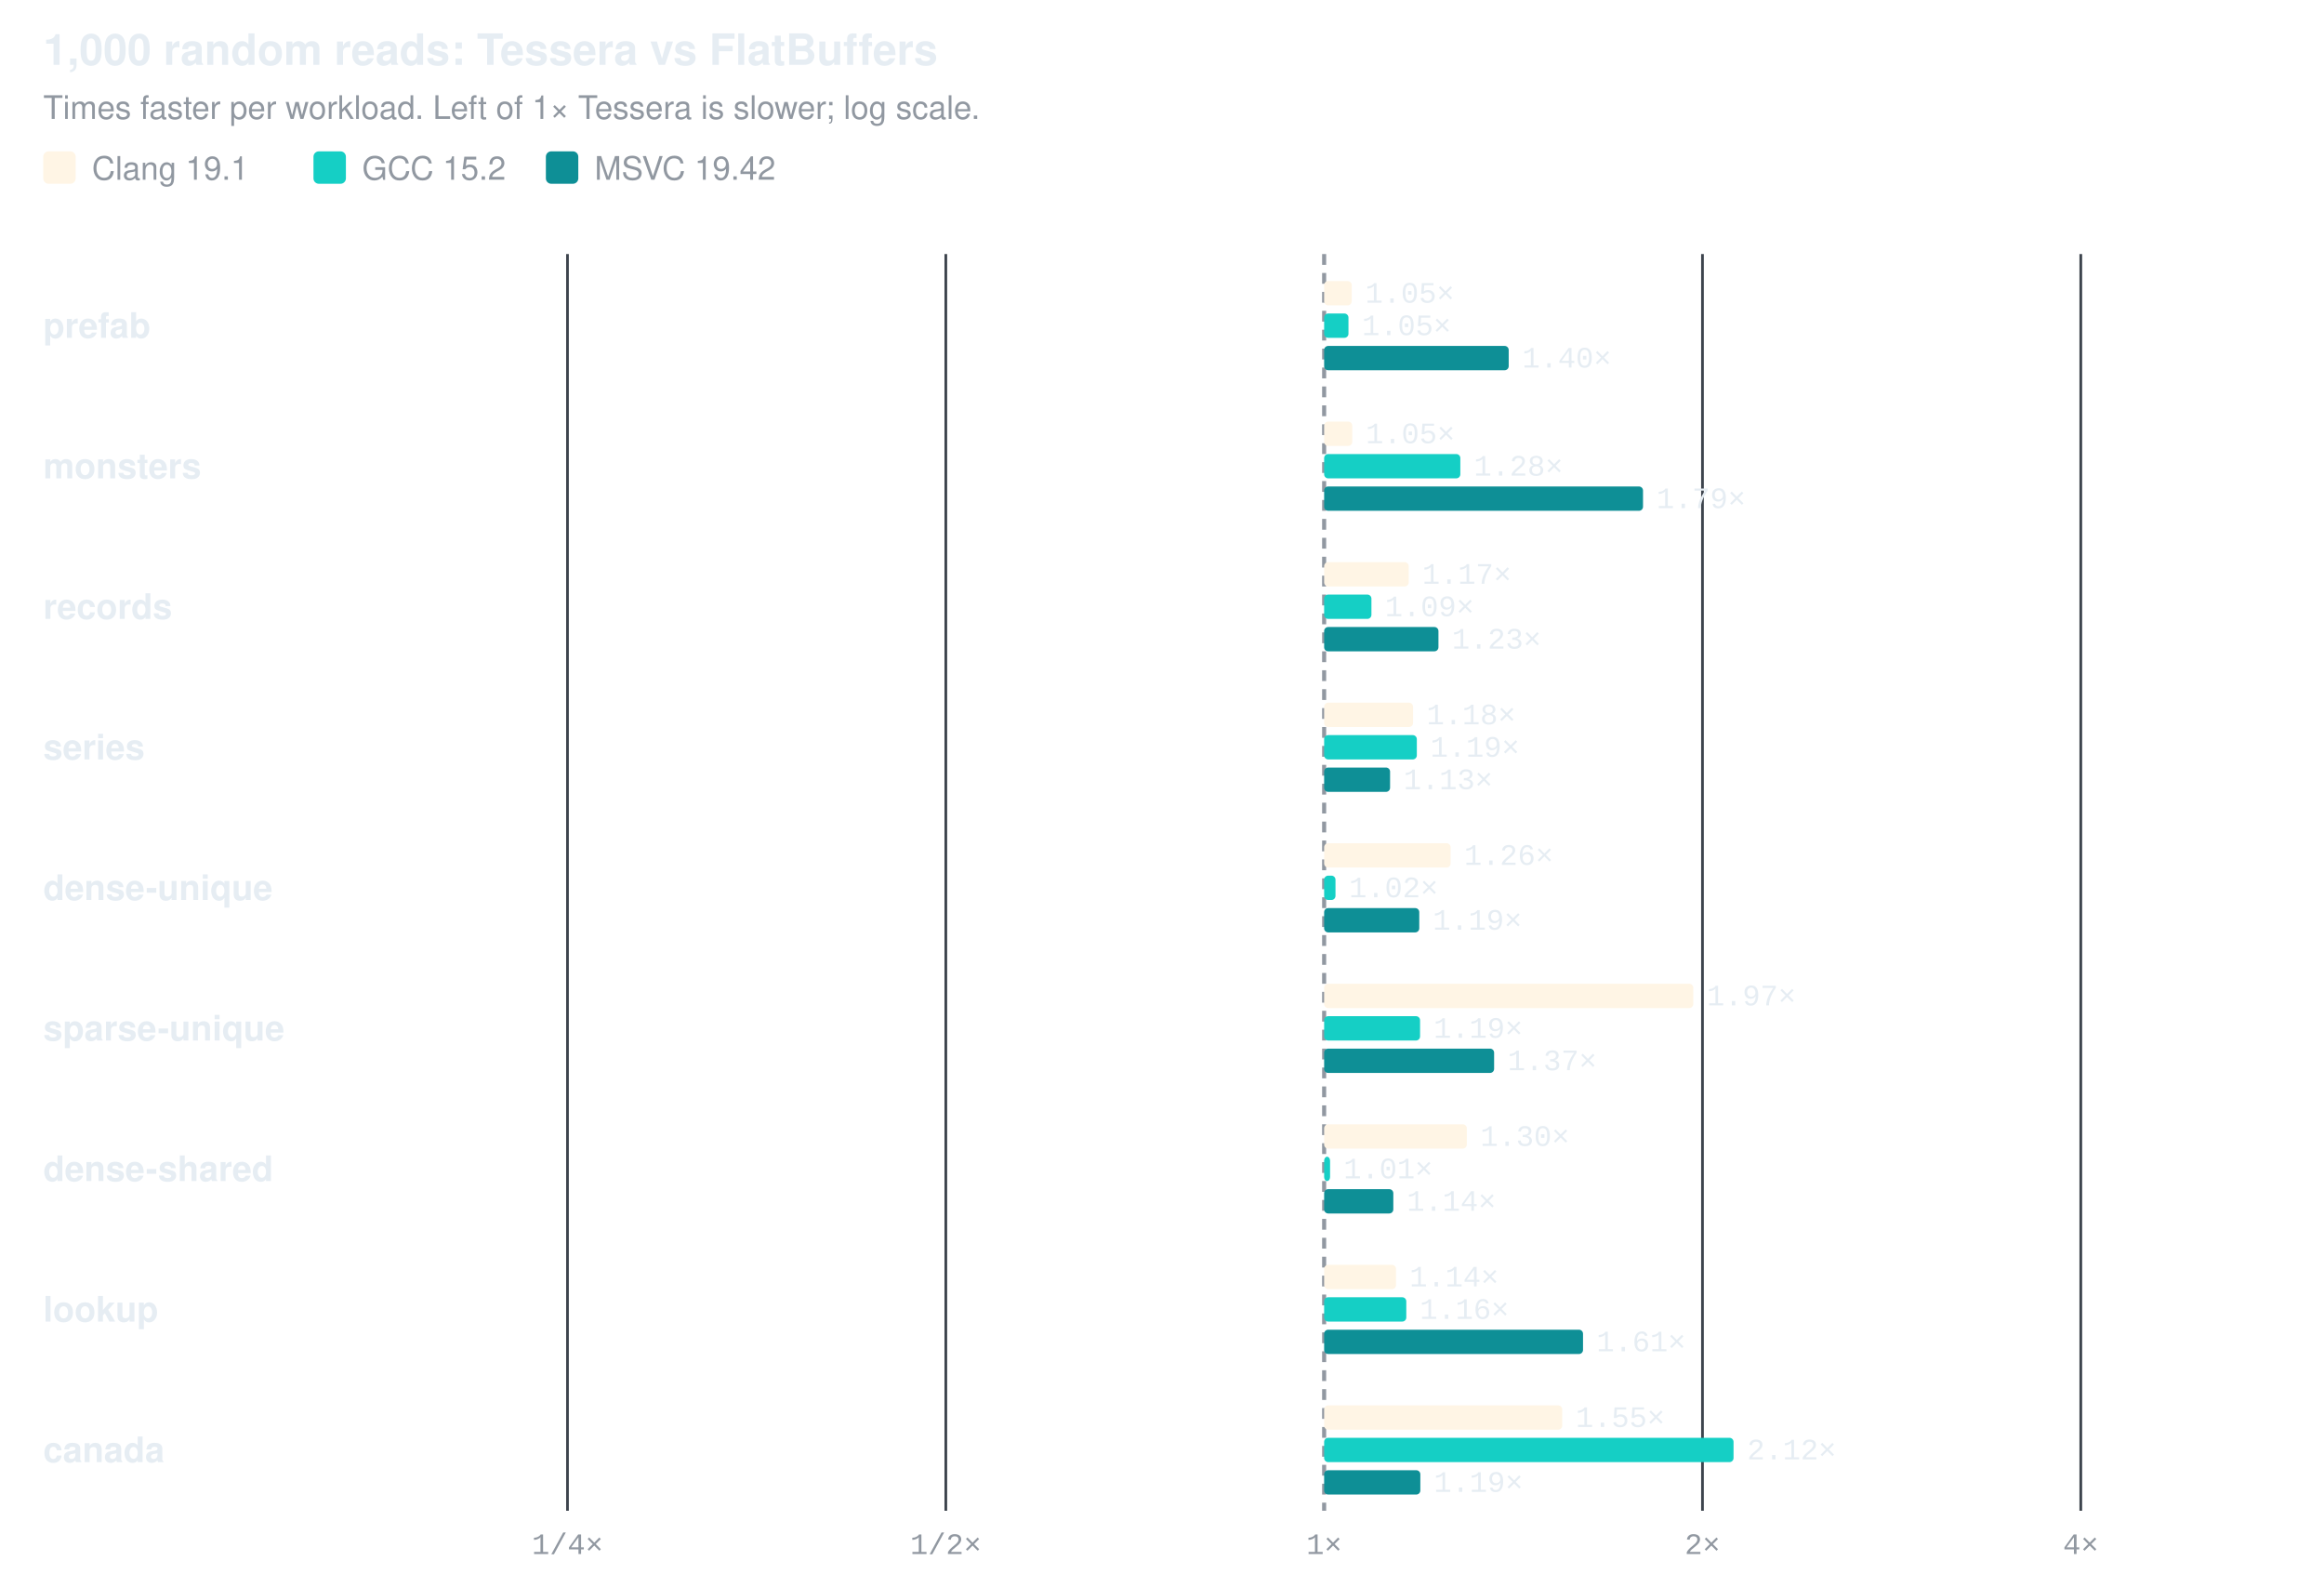
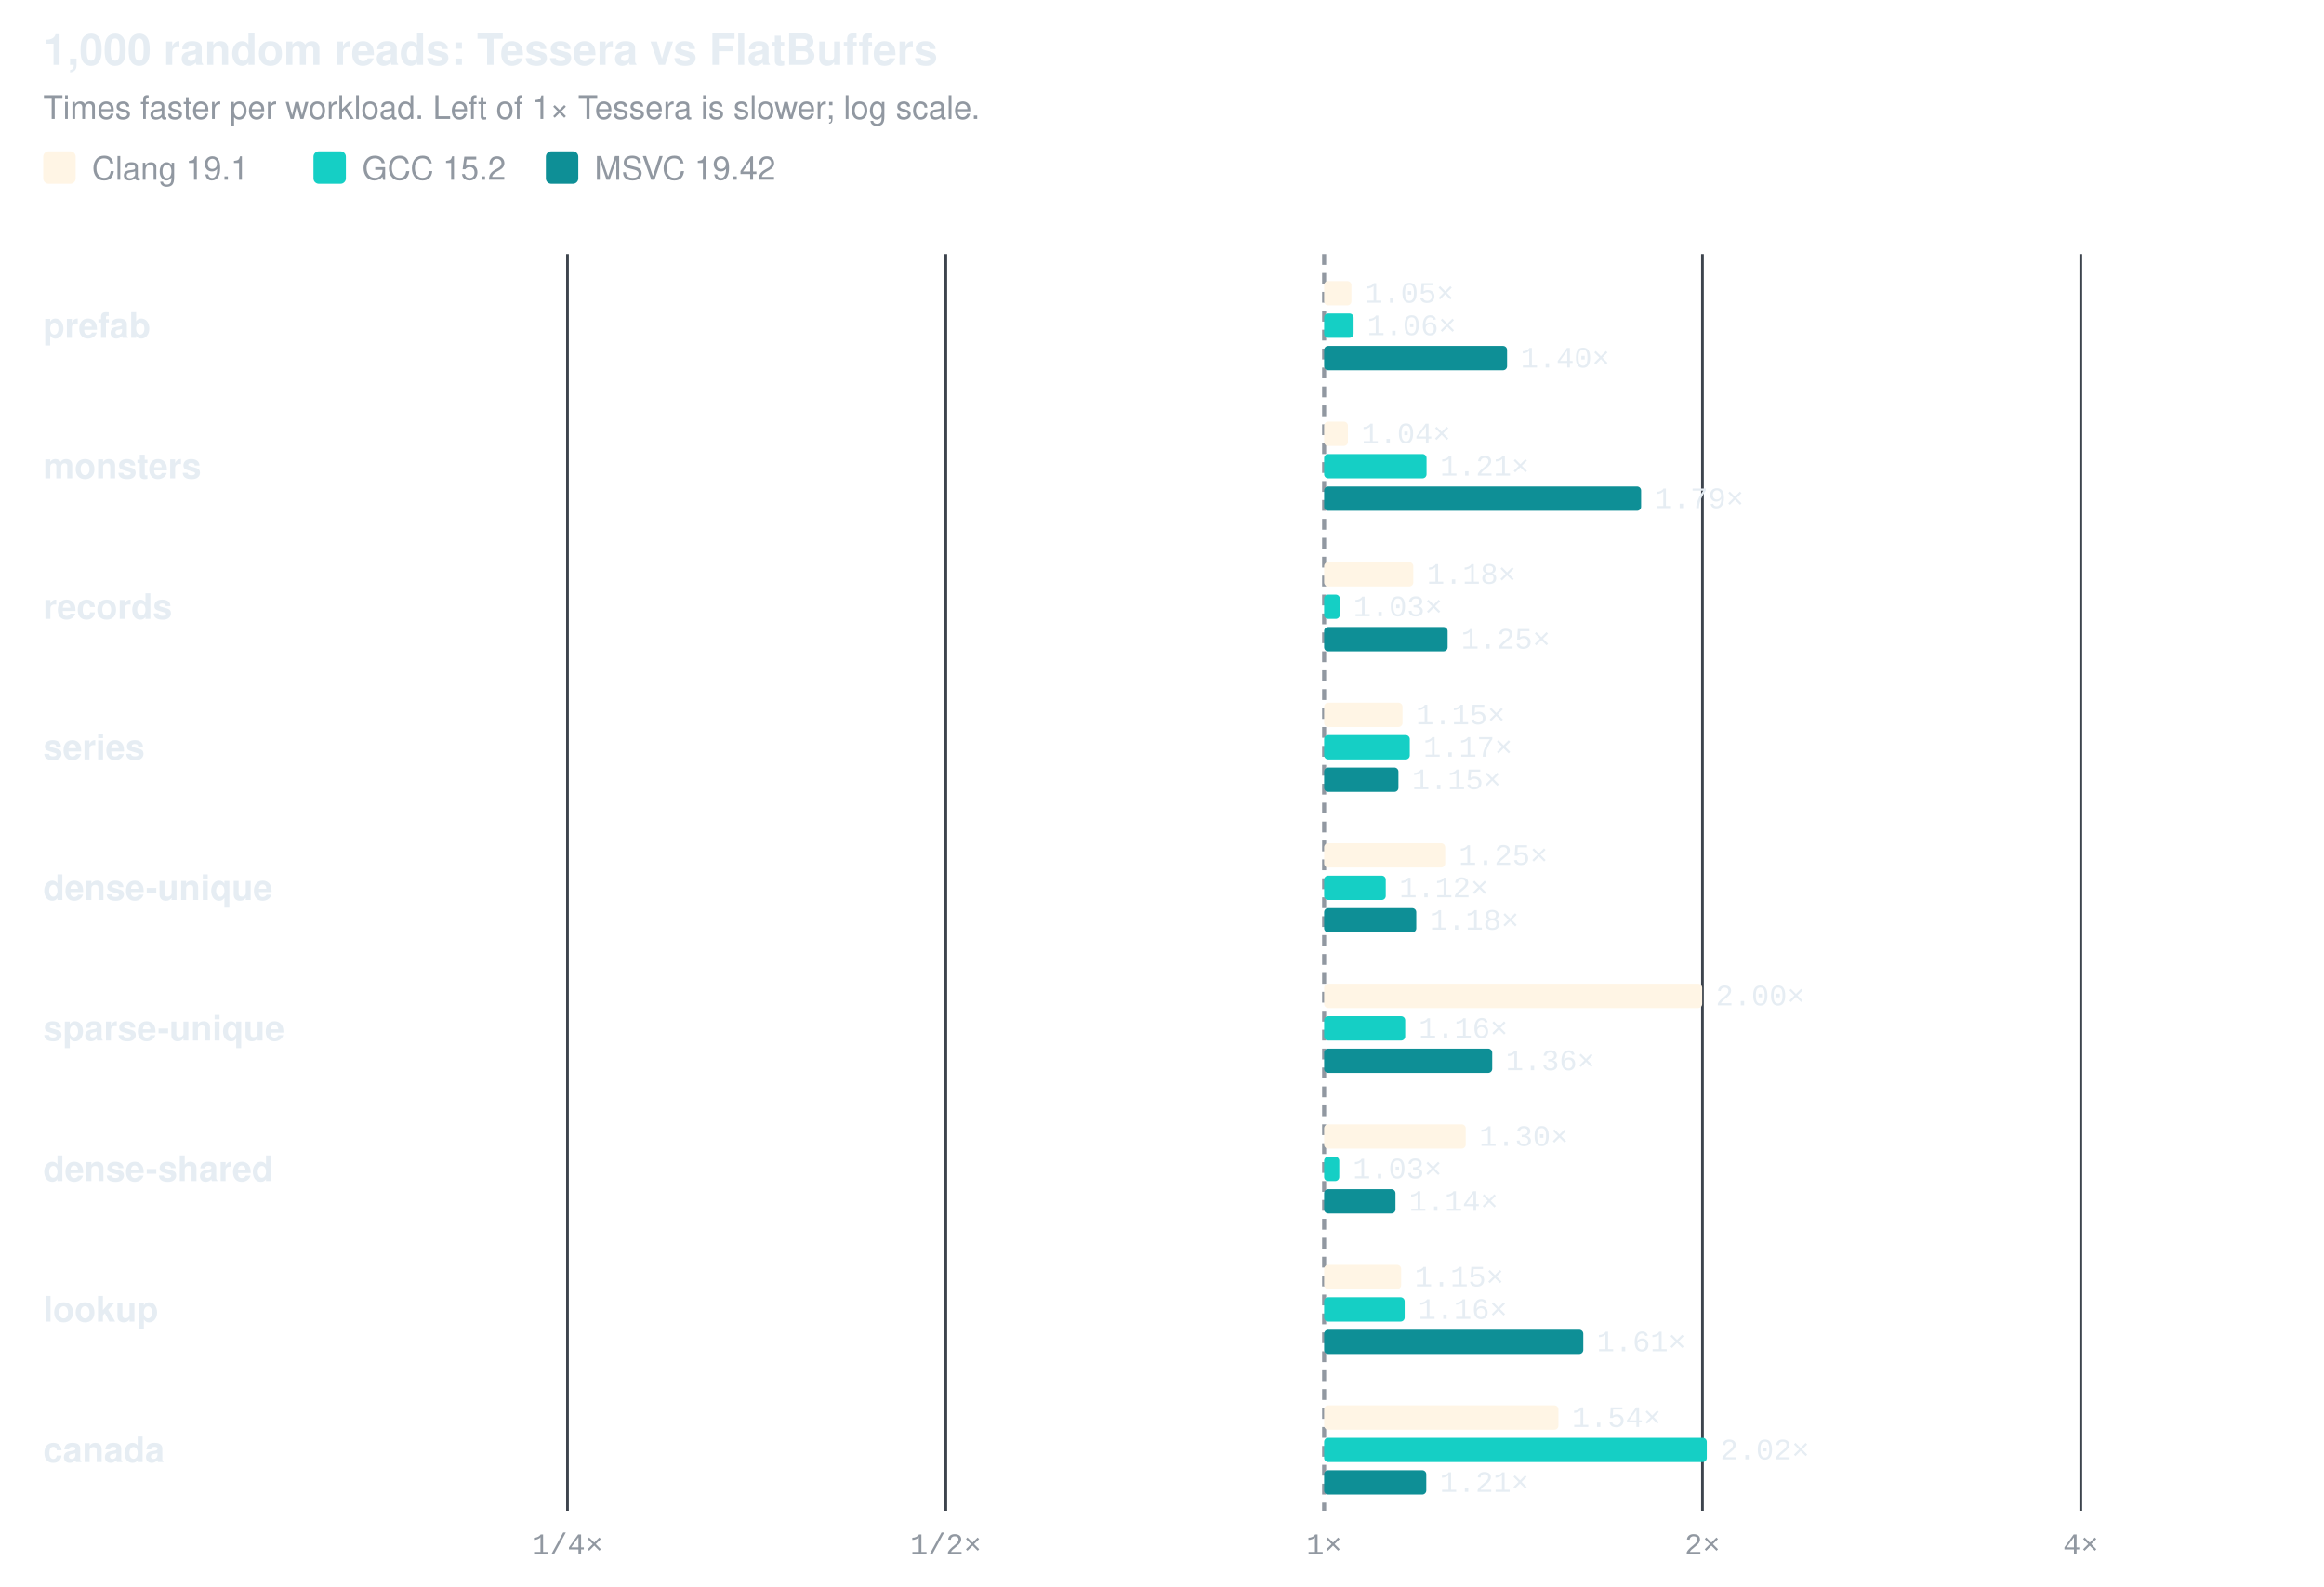
<svg xmlns="http://www.w3.org/2000/svg" width="860" height="587" viewBox="0 0 860 587" font-family="-apple-system, BlinkMacSystemFont, 'Segoe UI', Helvetica, Arial, sans-serif">
  <text x="16" y="24" fill="#e6edf3" font-size="16" text-anchor="start" font-weight="600">1,000 random reads: Tessera vs FlatBuffers</text>
  <text x="16" y="44" fill="#9198a1" font-size="12" text-anchor="start">Times faster per workload. Left of 1× Tessera is slower; log scale.</text>
  <rect x="16" y="56" width="12" height="12" rx="2" fill="#fff5e5" />
  <text x="34" y="66.5" fill="#9198a1" font-size="12" text-anchor="start">Clang 19.1</text>
  <rect x="116" y="56" width="12" height="12" rx="2" fill="#15cfc5" />
  <text x="134" y="66.5" fill="#9198a1" font-size="12" text-anchor="start">GCC 15.2</text>
  <rect x="202" y="56" width="12" height="12" rx="2" fill="#0e8f96" />
  <text x="220" y="66.5" fill="#9198a1" font-size="12" text-anchor="start">MSVC 19.42</text>
  <line x1="210" y1="94" x2="210" y2="559" stroke="#3d444d" stroke-width="1" />
  <text x="210" y="575" fill="#9198a1" font-size="11" text-anchor="middle" font-family="ui-monospace, SFMono-Regular, Consolas, 'Liberation Mono', monospace">1/4×</text>
  <line x1="350" y1="94" x2="350" y2="559" stroke="#3d444d" stroke-width="1" />
  <text x="350" y="575" fill="#9198a1" font-size="11" text-anchor="middle" font-family="ui-monospace, SFMono-Regular, Consolas, 'Liberation Mono', monospace">1/2×</text>
  <line x1="490" y1="94" x2="490" y2="559" stroke="#9198a1" stroke-width="1.5" stroke-dasharray="4 3" />
  <text x="490" y="575" fill="#9198a1" font-size="11" text-anchor="middle" font-family="ui-monospace, SFMono-Regular, Consolas, 'Liberation Mono', monospace">1×</text>
  <line x1="630" y1="94" x2="630" y2="559" stroke="#3d444d" stroke-width="1" />
  <text x="630" y="575" fill="#9198a1" font-size="11" text-anchor="middle" font-family="ui-monospace, SFMono-Regular, Consolas, 'Liberation Mono', monospace">2×</text>
  <line x1="770" y1="94" x2="770" y2="559" stroke="#3d444d" stroke-width="1" />
  <text x="770" y="575" fill="#9198a1" font-size="11" text-anchor="middle" font-family="ui-monospace, SFMono-Regular, Consolas, 'Liberation Mono', monospace">4×</text>
  <text x="16" y="125" fill="#e6edf3" font-size="13" text-anchor="start" font-weight="600">prefab</text>
-   <rect x="490" y="104" width="10.2" height="9" rx="1.5" fill="#fff5e5" />
-   <text x="505.2" y="112" fill="#e6edf3" font-size="11" text-anchor="start" font-family="ui-monospace, SFMono-Regular, Consolas, 'Liberation Mono', monospace">1.05×</text>
-   <rect x="490" y="116" width="9" height="9" rx="1.5" fill="#15cfc5" />
-   <text x="504" y="124" fill="#e6edf3" font-size="11" text-anchor="start" font-family="ui-monospace, SFMono-Regular, Consolas, 'Liberation Mono', monospace">1.05×</text>
-   <rect x="490" y="128" width="68.3" height="9" rx="1.5" fill="#0e8f96" />
-   <text x="563.3" y="136" fill="#e6edf3" font-size="11" text-anchor="start" font-family="ui-monospace, SFMono-Regular, Consolas, 'Liberation Mono', monospace">1.40×</text>
+   <rect x="490" y="104" width="10.1" height="9" rx="1.5" fill="#fff5e5" />
+   <text x="505.1" y="112" fill="#e6edf3" font-size="11" text-anchor="start" font-family="ui-monospace, SFMono-Regular, Consolas, 'Liberation Mono', monospace">1.05×</text>
+   <rect x="490" y="116" width="10.9" height="9" rx="1.5" fill="#15cfc5" />
+   <text x="505.9" y="124" fill="#e6edf3" font-size="11" text-anchor="start" font-family="ui-monospace, SFMono-Regular, Consolas, 'Liberation Mono', monospace">1.06×</text>
+   <rect x="490" y="128" width="67.7" height="9" rx="1.5" fill="#0e8f96" />
+   <text x="562.7" y="136" fill="#e6edf3" font-size="11" text-anchor="start" font-family="ui-monospace, SFMono-Regular, Consolas, 'Liberation Mono', monospace">1.40×</text>
  <text x="16" y="177" fill="#e6edf3" font-size="13" text-anchor="start" font-weight="600">monsters</text>
-   <rect x="490" y="156" width="10.4" height="9" rx="1.5" fill="#fff5e5" />
-   <text x="505.4" y="164" fill="#e6edf3" font-size="11" text-anchor="start" font-family="ui-monospace, SFMono-Regular, Consolas, 'Liberation Mono', monospace">1.05×</text>
-   <rect x="490" y="168" width="50.4" height="9" rx="1.5" fill="#15cfc5" />
-   <text x="545.4" y="176" fill="#e6edf3" font-size="11" text-anchor="start" font-family="ui-monospace, SFMono-Regular, Consolas, 'Liberation Mono', monospace">1.28×</text>
-   <rect x="490" y="180" width="118" height="9" rx="1.5" fill="#0e8f96" />
-   <text x="613" y="188" fill="#e6edf3" font-size="11" text-anchor="start" font-family="ui-monospace, SFMono-Regular, Consolas, 'Liberation Mono', monospace">1.79×</text>
+   <rect x="490" y="156" width="8.8" height="9" rx="1.5" fill="#fff5e5" />
+   <text x="503.8" y="164" fill="#e6edf3" font-size="11" text-anchor="start" font-family="ui-monospace, SFMono-Regular, Consolas, 'Liberation Mono', monospace">1.04×</text>
+   <rect x="490" y="168" width="37.9" height="9" rx="1.5" fill="#15cfc5" />
+   <text x="532.9" y="176" fill="#e6edf3" font-size="11" text-anchor="start" font-family="ui-monospace, SFMono-Regular, Consolas, 'Liberation Mono', monospace">1.21×</text>
+   <rect x="490" y="180" width="117.3" height="9" rx="1.5" fill="#0e8f96" />
+   <text x="612.3" y="188" fill="#e6edf3" font-size="11" text-anchor="start" font-family="ui-monospace, SFMono-Regular, Consolas, 'Liberation Mono', monospace">1.79×</text>
  <text x="16" y="229" fill="#e6edf3" font-size="13" text-anchor="start" font-weight="600">records</text>
-   <rect x="490" y="208" width="31.3" height="9" rx="1.5" fill="#fff5e5" />
-   <text x="526.3" y="216" fill="#e6edf3" font-size="11" text-anchor="start" font-family="ui-monospace, SFMono-Regular, Consolas, 'Liberation Mono', monospace">1.17×</text>
-   <rect x="490" y="220" width="17.5" height="9" rx="1.5" fill="#15cfc5" />
-   <text x="512.5" y="228" fill="#e6edf3" font-size="11" text-anchor="start" font-family="ui-monospace, SFMono-Regular, Consolas, 'Liberation Mono', monospace">1.09×</text>
-   <rect x="490" y="232" width="42.3" height="9" rx="1.5" fill="#0e8f96" />
-   <text x="537.3" y="240" fill="#e6edf3" font-size="11" text-anchor="start" font-family="ui-monospace, SFMono-Regular, Consolas, 'Liberation Mono', monospace">1.23×</text>
+   <rect x="490" y="208" width="33" height="9" rx="1.5" fill="#fff5e5" />
+   <text x="528" y="216" fill="#e6edf3" font-size="11" text-anchor="start" font-family="ui-monospace, SFMono-Regular, Consolas, 'Liberation Mono', monospace">1.18×</text>
+   <rect x="490" y="220" width="5.8" height="9" rx="1.5" fill="#15cfc5" />
+   <text x="500.8" y="228" fill="#e6edf3" font-size="11" text-anchor="start" font-family="ui-monospace, SFMono-Regular, Consolas, 'Liberation Mono', monospace">1.03×</text>
+   <rect x="490" y="232" width="45.7" height="9" rx="1.5" fill="#0e8f96" />
+   <text x="540.7" y="240" fill="#e6edf3" font-size="11" text-anchor="start" font-family="ui-monospace, SFMono-Regular, Consolas, 'Liberation Mono', monospace">1.25×</text>
  <text x="16" y="281" fill="#e6edf3" font-size="13" text-anchor="start" font-weight="600">series</text>
-   <rect x="490" y="260" width="32.9" height="9" rx="1.5" fill="#fff5e5" />
-   <text x="527.9" y="268" fill="#e6edf3" font-size="11" text-anchor="start" font-family="ui-monospace, SFMono-Regular, Consolas, 'Liberation Mono', monospace">1.18×</text>
-   <rect x="490" y="272" width="34.3" height="9" rx="1.5" fill="#15cfc5" />
-   <text x="529.3" y="280" fill="#e6edf3" font-size="11" text-anchor="start" font-family="ui-monospace, SFMono-Regular, Consolas, 'Liberation Mono', monospace">1.19×</text>
-   <rect x="490" y="284" width="24.4" height="9" rx="1.5" fill="#0e8f96" />
-   <text x="519.4" y="292" fill="#e6edf3" font-size="11" text-anchor="start" font-family="ui-monospace, SFMono-Regular, Consolas, 'Liberation Mono', monospace">1.13×</text>
+   <rect x="490" y="260" width="29" height="9" rx="1.5" fill="#fff5e5" />
+   <text x="524" y="268" fill="#e6edf3" font-size="11" text-anchor="start" font-family="ui-monospace, SFMono-Regular, Consolas, 'Liberation Mono', monospace">1.15×</text>
+   <rect x="490" y="272" width="31.7" height="9" rx="1.5" fill="#15cfc5" />
+   <text x="526.7" y="280" fill="#e6edf3" font-size="11" text-anchor="start" font-family="ui-monospace, SFMono-Regular, Consolas, 'Liberation Mono', monospace">1.17×</text>
+   <rect x="490" y="284" width="27.5" height="9" rx="1.5" fill="#0e8f96" />
+   <text x="522.5" y="292" fill="#e6edf3" font-size="11" text-anchor="start" font-family="ui-monospace, SFMono-Regular, Consolas, 'Liberation Mono', monospace">1.15×</text>
  <text x="16" y="333" fill="#e6edf3" font-size="13" text-anchor="start" font-weight="600">dense-unique</text>
-   <rect x="490" y="312" width="46.8" height="9" rx="1.5" fill="#fff5e5" />
-   <text x="541.8" y="320" fill="#e6edf3" font-size="11" text-anchor="start" font-family="ui-monospace, SFMono-Regular, Consolas, 'Liberation Mono', monospace">1.26×</text>
-   <rect x="490" y="324" width="4.2" height="9" rx="1.5" fill="#15cfc5" />
-   <text x="499.2" y="332" fill="#e6edf3" font-size="11" text-anchor="start" font-family="ui-monospace, SFMono-Regular, Consolas, 'Liberation Mono', monospace">1.02×</text>
-   <rect x="490" y="336" width="35.2" height="9" rx="1.5" fill="#0e8f96" />
-   <text x="530.2" y="344" fill="#e6edf3" font-size="11" text-anchor="start" font-family="ui-monospace, SFMono-Regular, Consolas, 'Liberation Mono', monospace">1.19×</text>
+   <rect x="490" y="312" width="44.8" height="9" rx="1.5" fill="#fff5e5" />
+   <text x="539.8" y="320" fill="#e6edf3" font-size="11" text-anchor="start" font-family="ui-monospace, SFMono-Regular, Consolas, 'Liberation Mono', monospace">1.25×</text>
+   <rect x="490" y="324" width="22.8" height="9" rx="1.5" fill="#15cfc5" />
+   <text x="517.8" y="332" fill="#e6edf3" font-size="11" text-anchor="start" font-family="ui-monospace, SFMono-Regular, Consolas, 'Liberation Mono', monospace">1.12×</text>
+   <rect x="490" y="336" width="34.1" height="9" rx="1.5" fill="#0e8f96" />
+   <text x="529.1" y="344" fill="#e6edf3" font-size="11" text-anchor="start" font-family="ui-monospace, SFMono-Regular, Consolas, 'Liberation Mono', monospace">1.18×</text>
  <text x="16" y="385" fill="#e6edf3" font-size="13" text-anchor="start" font-weight="600">sparse-unique</text>
-   <rect x="490" y="364" width="136.6" height="9" rx="1.5" fill="#fff5e5" />
-   <text x="631.6" y="372" fill="#e6edf3" font-size="11" text-anchor="start" font-family="ui-monospace, SFMono-Regular, Consolas, 'Liberation Mono', monospace">1.97×</text>
-   <rect x="490" y="376" width="35.5" height="9" rx="1.5" fill="#15cfc5" />
-   <text x="530.5" y="384" fill="#e6edf3" font-size="11" text-anchor="start" font-family="ui-monospace, SFMono-Regular, Consolas, 'Liberation Mono', monospace">1.19×</text>
-   <rect x="490" y="388" width="62.9" height="9" rx="1.5" fill="#0e8f96" />
-   <text x="557.9" y="396" fill="#e6edf3" font-size="11" text-anchor="start" font-family="ui-monospace, SFMono-Regular, Consolas, 'Liberation Mono', monospace">1.37×</text>
+   <rect x="490" y="364" width="139.9" height="9" rx="1.5" fill="#fff5e5" />
+   <text x="634.9" y="372" fill="#e6edf3" font-size="11" text-anchor="start" font-family="ui-monospace, SFMono-Regular, Consolas, 'Liberation Mono', monospace">2.00×</text>
+   <rect x="490" y="376" width="30" height="9" rx="1.5" fill="#15cfc5" />
+   <text x="525" y="384" fill="#e6edf3" font-size="11" text-anchor="start" font-family="ui-monospace, SFMono-Regular, Consolas, 'Liberation Mono', monospace">1.16×</text>
+   <rect x="490" y="388" width="62.2" height="9" rx="1.5" fill="#0e8f96" />
+   <text x="557.2" y="396" fill="#e6edf3" font-size="11" text-anchor="start" font-family="ui-monospace, SFMono-Regular, Consolas, 'Liberation Mono', monospace">1.36×</text>
  <text x="16" y="437" fill="#e6edf3" font-size="13" text-anchor="start" font-weight="600">dense-shared</text>
-   <rect x="490" y="416" width="52.8" height="9" rx="1.5" fill="#fff5e5" />
-   <text x="547.8" y="424" fill="#e6edf3" font-size="11" text-anchor="start" font-family="ui-monospace, SFMono-Regular, Consolas, 'Liberation Mono', monospace">1.30×</text>
-   <rect x="490" y="428" width="2.2" height="9" rx="1.5" fill="#15cfc5" />
-   <text x="497.2" y="436" fill="#e6edf3" font-size="11" text-anchor="start" font-family="ui-monospace, SFMono-Regular, Consolas, 'Liberation Mono', monospace">1.01×</text>
-   <rect x="490" y="440" width="25.6" height="9" rx="1.5" fill="#0e8f96" />
-   <text x="520.6" y="448" fill="#e6edf3" font-size="11" text-anchor="start" font-family="ui-monospace, SFMono-Regular, Consolas, 'Liberation Mono', monospace">1.14×</text>
+   <rect x="490" y="416" width="52.4" height="9" rx="1.5" fill="#fff5e5" />
+   <text x="547.4" y="424" fill="#e6edf3" font-size="11" text-anchor="start" font-family="ui-monospace, SFMono-Regular, Consolas, 'Liberation Mono', monospace">1.30×</text>
+   <rect x="490" y="428" width="5.6" height="9" rx="1.5" fill="#15cfc5" />
+   <text x="500.6" y="436" fill="#e6edf3" font-size="11" text-anchor="start" font-family="ui-monospace, SFMono-Regular, Consolas, 'Liberation Mono', monospace">1.03×</text>
+   <rect x="490" y="440" width="26.4" height="9" rx="1.5" fill="#0e8f96" />
+   <text x="521.4" y="448" fill="#e6edf3" font-size="11" text-anchor="start" font-family="ui-monospace, SFMono-Regular, Consolas, 'Liberation Mono', monospace">1.14×</text>
  <text x="16" y="489" fill="#e6edf3" font-size="13" text-anchor="start" font-weight="600">lookup</text>
-   <rect x="490" y="468" width="26.6" height="9" rx="1.5" fill="#fff5e5" />
-   <text x="521.6" y="476" fill="#e6edf3" font-size="11" text-anchor="start" font-family="ui-monospace, SFMono-Regular, Consolas, 'Liberation Mono', monospace">1.14×</text>
-   <rect x="490" y="480" width="30.4" height="9" rx="1.5" fill="#15cfc5" />
-   <text x="525.4" y="488" fill="#e6edf3" font-size="11" text-anchor="start" font-family="ui-monospace, SFMono-Regular, Consolas, 'Liberation Mono', monospace">1.16×</text>
-   <rect x="490" y="492" width="95.8" height="9" rx="1.5" fill="#0e8f96" />
-   <text x="590.8" y="500" fill="#e6edf3" font-size="11" text-anchor="start" font-family="ui-monospace, SFMono-Regular, Consolas, 'Liberation Mono', monospace">1.61×</text>
+   <rect x="490" y="468" width="28.5" height="9" rx="1.5" fill="#fff5e5" />
+   <text x="523.5" y="476" fill="#e6edf3" font-size="11" text-anchor="start" font-family="ui-monospace, SFMono-Regular, Consolas, 'Liberation Mono', monospace">1.15×</text>
+   <rect x="490" y="480" width="29.8" height="9" rx="1.5" fill="#15cfc5" />
+   <text x="524.8" y="488" fill="#e6edf3" font-size="11" text-anchor="start" font-family="ui-monospace, SFMono-Regular, Consolas, 'Liberation Mono', monospace">1.16×</text>
+   <rect x="490" y="492" width="95.9" height="9" rx="1.5" fill="#0e8f96" />
+   <text x="590.9" y="500" fill="#e6edf3" font-size="11" text-anchor="start" font-family="ui-monospace, SFMono-Regular, Consolas, 'Liberation Mono', monospace">1.61×</text>
  <text x="16" y="541" fill="#e6edf3" font-size="13" text-anchor="start" font-weight="600">canada</text>
-   <rect x="490" y="520" width="88.1" height="9" rx="1.5" fill="#fff5e5" />
-   <text x="583.1" y="528" fill="#e6edf3" font-size="11" text-anchor="start" font-family="ui-monospace, SFMono-Regular, Consolas, 'Liberation Mono', monospace">1.55×</text>
-   <rect x="490" y="532" width="151.5" height="9" rx="1.5" fill="#15cfc5" />
-   <text x="646.5" y="540" fill="#e6edf3" font-size="11" text-anchor="start" font-family="ui-monospace, SFMono-Regular, Consolas, 'Liberation Mono', monospace">2.12×</text>
-   <rect x="490" y="544" width="35.6" height="9" rx="1.5" fill="#0e8f96" />
-   <text x="530.6" y="552" fill="#e6edf3" font-size="11" text-anchor="start" font-family="ui-monospace, SFMono-Regular, Consolas, 'Liberation Mono', monospace">1.19×</text>
+   <rect x="490" y="520" width="86.7" height="9" rx="1.5" fill="#fff5e5" />
+   <text x="581.7" y="528" fill="#e6edf3" font-size="11" text-anchor="start" font-family="ui-monospace, SFMono-Regular, Consolas, 'Liberation Mono', monospace">1.54×</text>
+   <rect x="490" y="532" width="141.6" height="9" rx="1.5" fill="#15cfc5" />
+   <text x="636.6" y="540" fill="#e6edf3" font-size="11" text-anchor="start" font-family="ui-monospace, SFMono-Regular, Consolas, 'Liberation Mono', monospace">2.02×</text>
+   <rect x="490" y="544" width="37.8" height="9" rx="1.5" fill="#0e8f96" />
+   <text x="532.8" y="552" fill="#e6edf3" font-size="11" text-anchor="start" font-family="ui-monospace, SFMono-Regular, Consolas, 'Liberation Mono', monospace">1.21×</text>
</svg>
